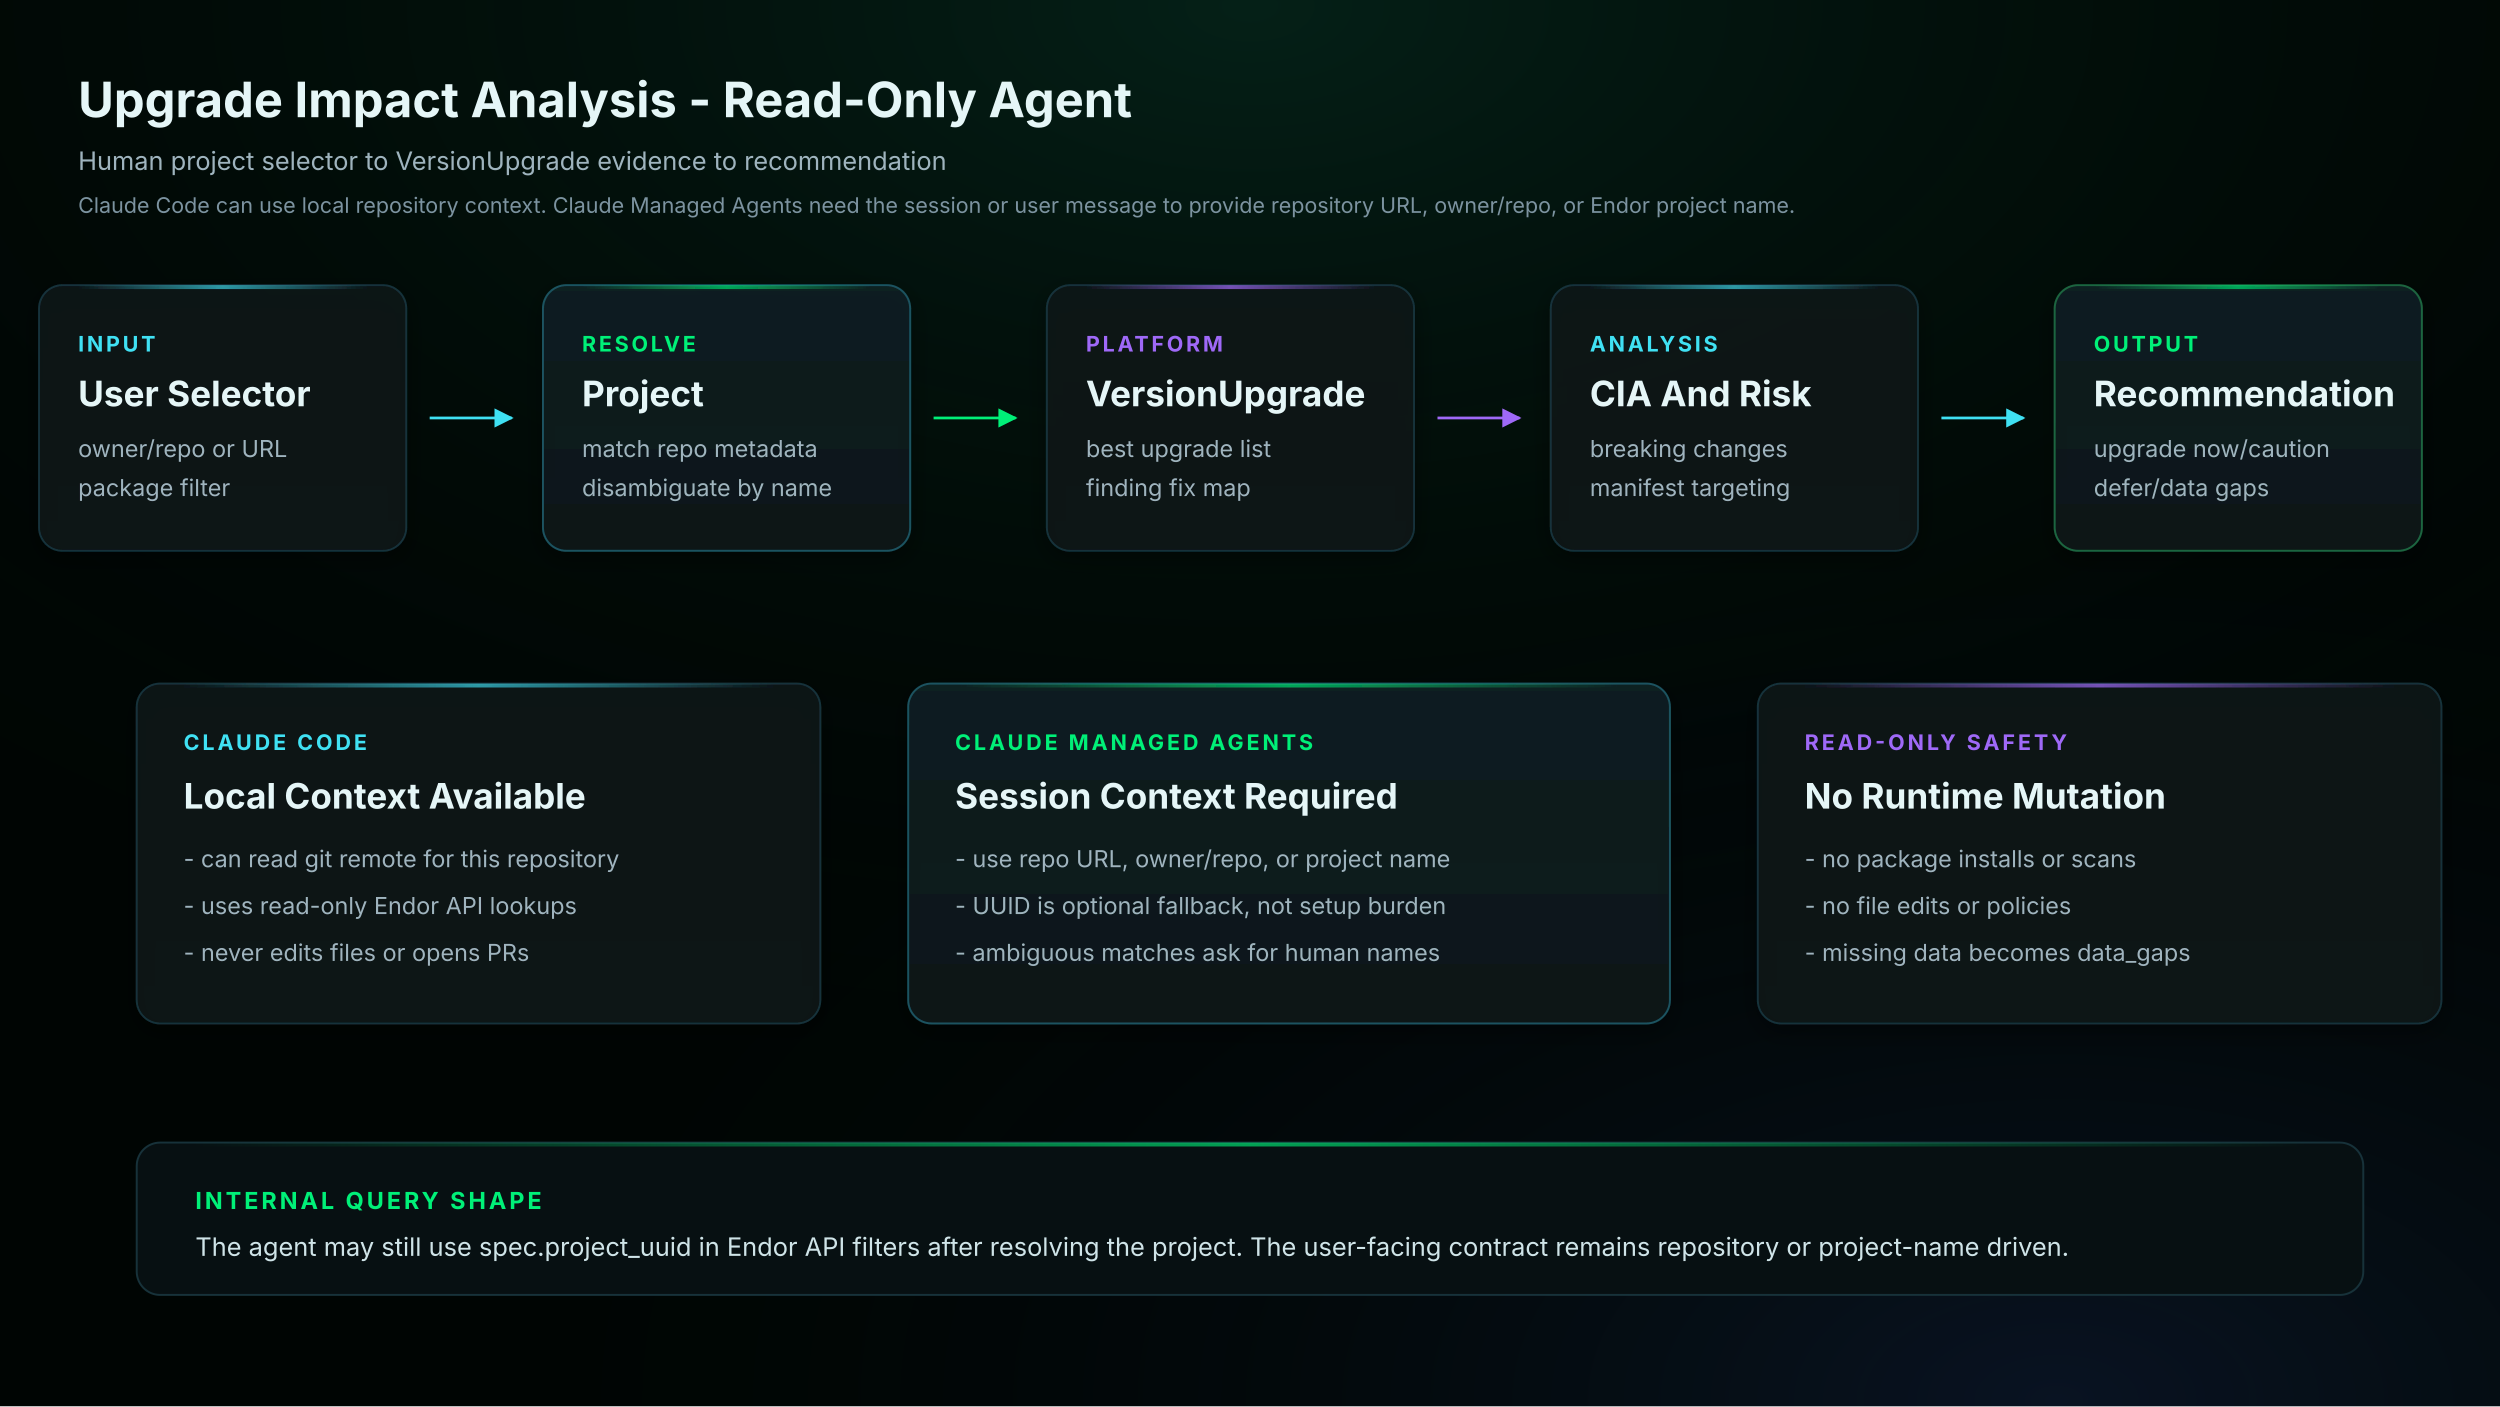
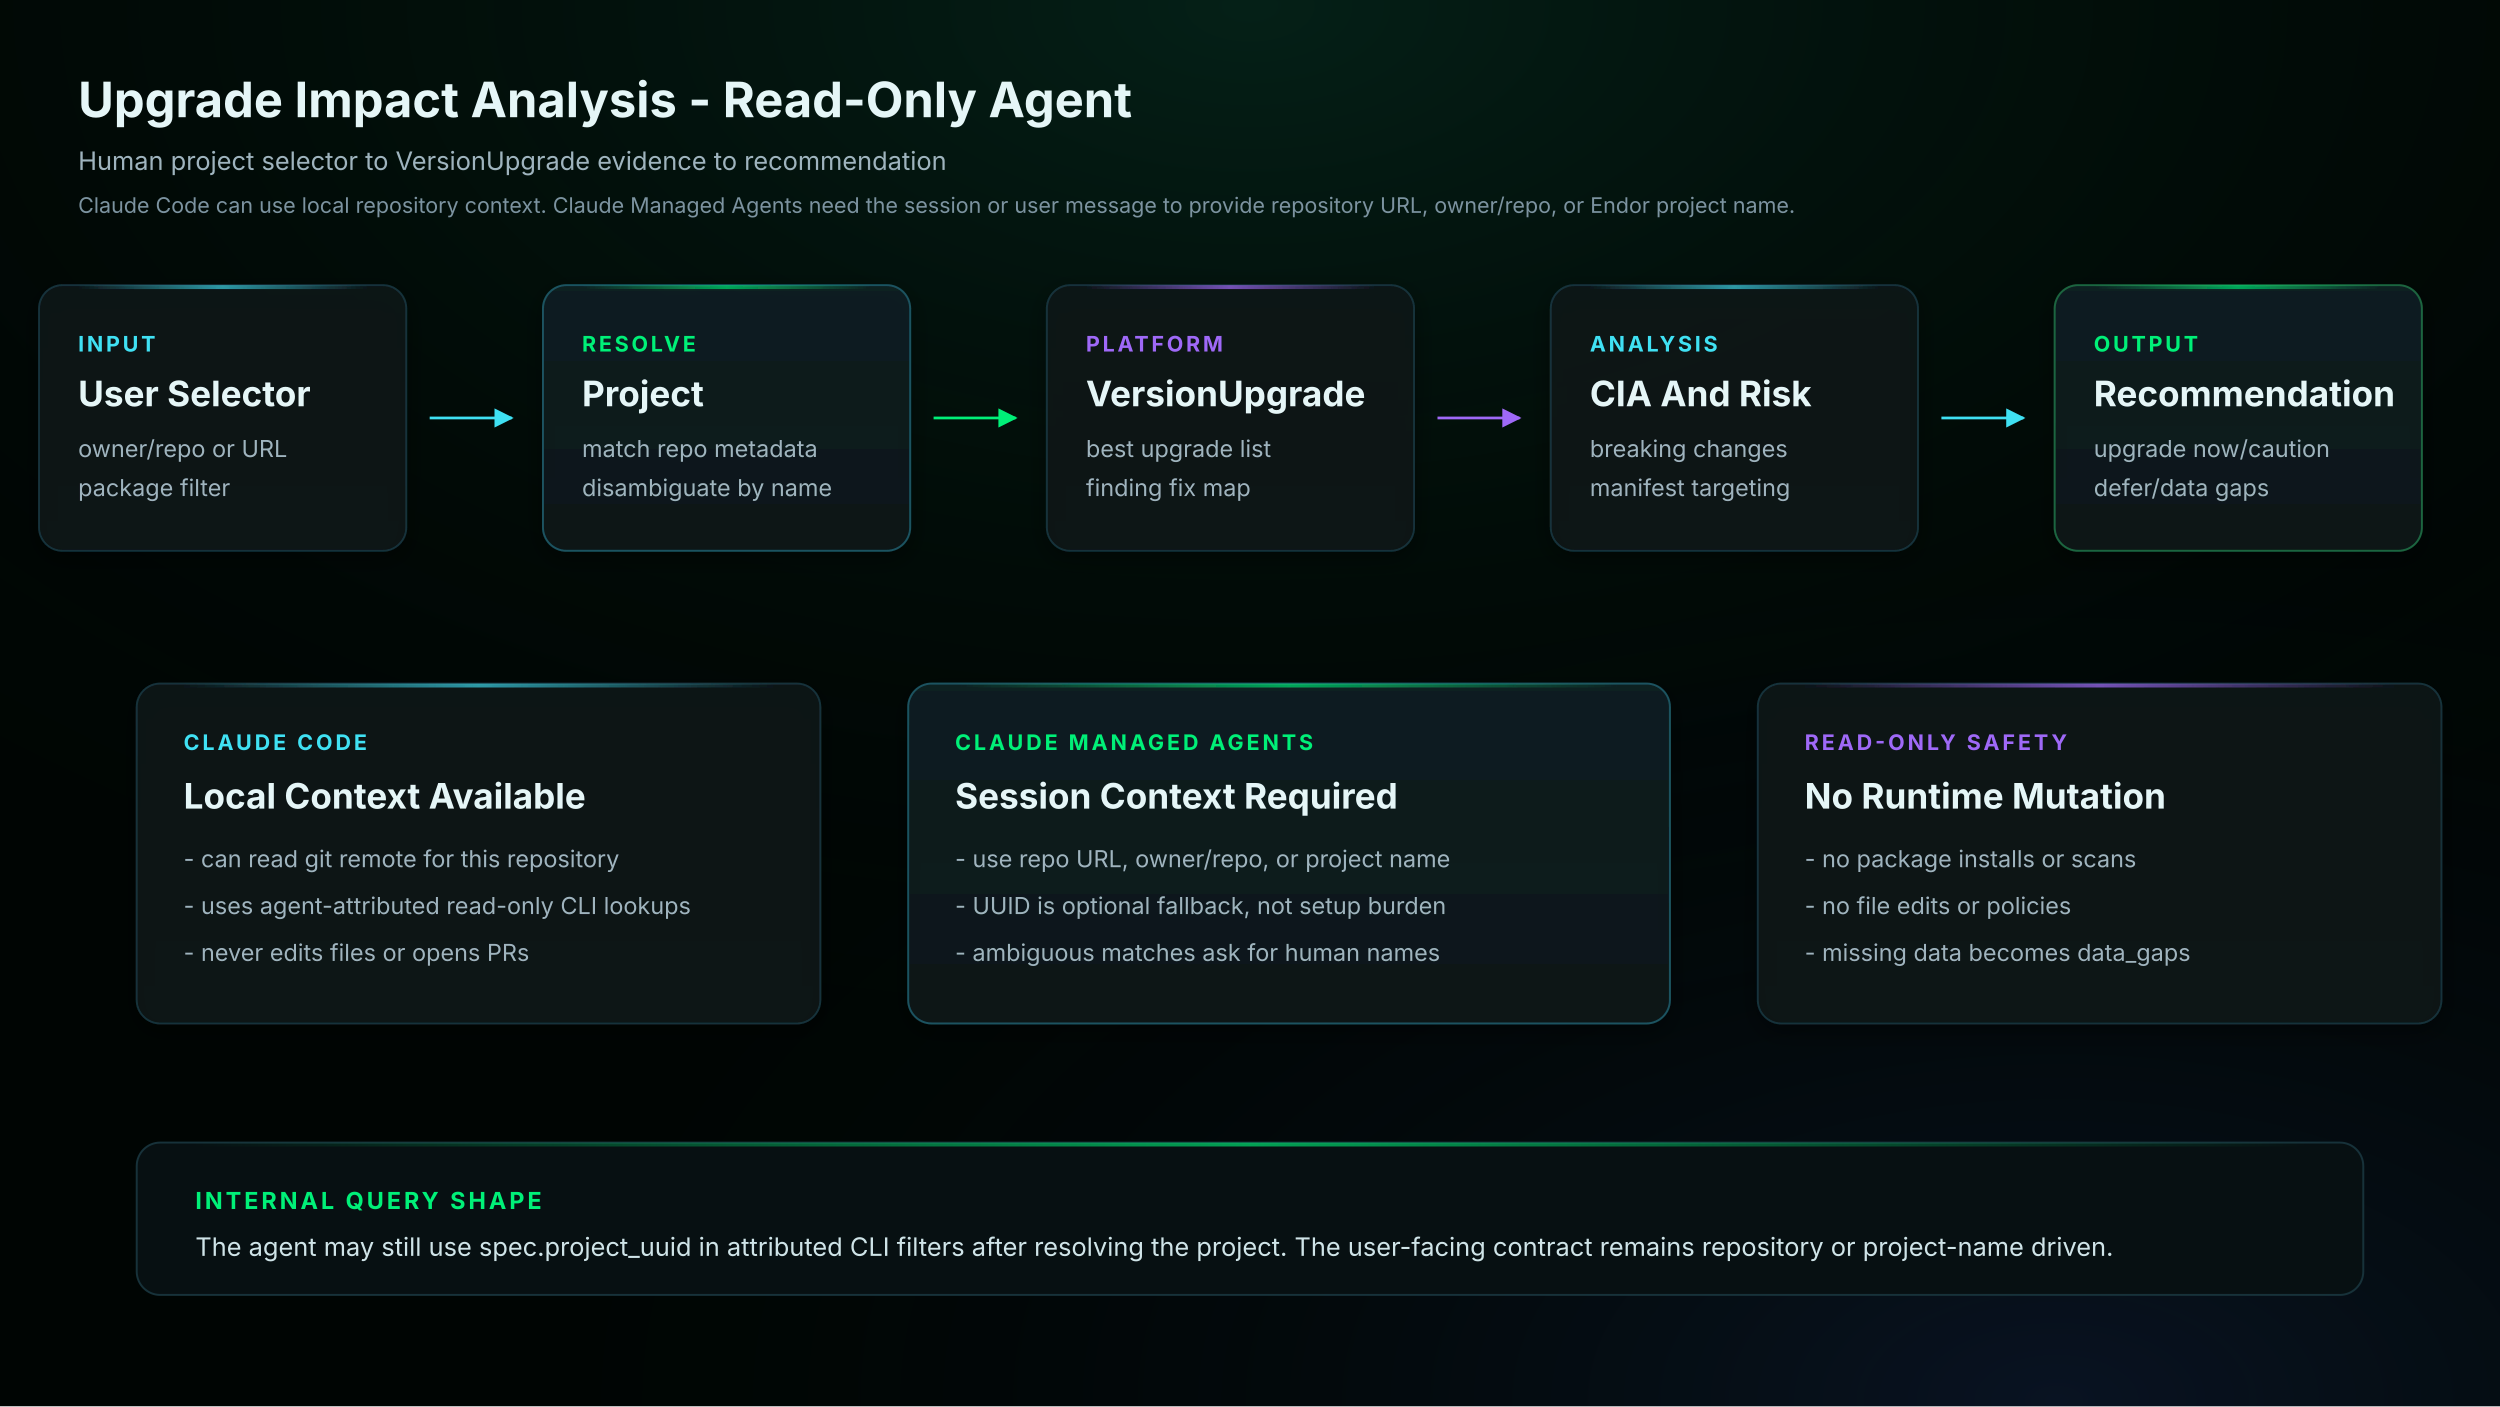
<svg xmlns="http://www.w3.org/2000/svg" viewBox="0 0 1280 720" font-family="-apple-system, BlinkMacSystemFont, 'Segoe UI', Inter, Geist, sans-serif">
  <defs>
    <radialGradient id="bgGlow" cx="50%" cy="0%" r="80%">
      <stop offset="0%" stop-color="#0a3d2c" stop-opacity="0.48" />
      <stop offset="100%" stop-color="#000503" stop-opacity="0" />
    </radialGradient>
    <radialGradient id="bgGlow2" cx="82%" cy="100%" r="65%">
      <stop offset="0%" stop-color="#1a2f5e" stop-opacity="0.34" />
      <stop offset="100%" stop-color="#000503" stop-opacity="0" />
    </radialGradient>
    <linearGradient id="cardGlass" x1="0%" y1="0%" x2="0%" y2="100%">
      <stop offset="0%" stop-color="#0d1518" stop-opacity="0.94" />
      <stop offset="100%" stop-color="#0a1112" stop-opacity="0.97" />
    </linearGradient>
    <linearGradient id="cardGlassActive" x1="0%" y1="0%" x2="0%" y2="100%">
      <stop offset="0%" stop-color="#0e2023" stop-opacity="0.96" />
      <stop offset="100%" stop-color="#091517" stop-opacity="0.98" />
    </linearGradient>
    <linearGradient id="hairline" x1="0%" y1="0%" x2="100%" y2="0%">
      <stop offset="0%" stop-color="#3fe1f3" stop-opacity="0" />
      <stop offset="50%" stop-color="#3fe1f3" stop-opacity="0.64" />
      <stop offset="100%" stop-color="#3fe1f3" stop-opacity="0" />
    </linearGradient>
    <linearGradient id="hairlineGreen" x1="0%" y1="0%" x2="100%" y2="0%">
      <stop offset="0%" stop-color="#00f078" stop-opacity="0" />
      <stop offset="50%" stop-color="#00f078" stop-opacity="0.64" />
      <stop offset="100%" stop-color="#00f078" stop-opacity="0" />
    </linearGradient>
    <linearGradient id="hairlinePurple" x1="0%" y1="0%" x2="100%" y2="0%">
      <stop offset="0%" stop-color="#9f69f7" stop-opacity="0" />
      <stop offset="50%" stop-color="#9f69f7" stop-opacity="0.70" />
      <stop offset="100%" stop-color="#9f69f7" stop-opacity="0" />
    </linearGradient>
    <filter id="cardShadow" x="-10%" y="-10%" width="120%" height="130%">
      <feGaussianBlur in="SourceAlpha" stdDeviation="6" />
      <feOffset dx="0" dy="4" />
      <feComponentTransfer>
        <feFuncA type="linear" slope="0.42" />
      </feComponentTransfer>
      <feMerge>
        <feMergeNode />
        <feMergeNode in="SourceGraphic" />
      </feMerge>
    </filter>
    <marker id="arrowCyan" viewBox="0 0 10 10" refX="9" refY="5" markerWidth="7" markerHeight="7" orient="auto-start-reverse">
      <path d="M 0 0 L 10 5 L 0 10 z" fill="#3fe1f3" />
    </marker>
    <marker id="arrowGreen" viewBox="0 0 10 10" refX="9" refY="5" markerWidth="7" markerHeight="7" orient="auto-start-reverse">
      <path d="M 0 0 L 10 5 L 0 10 z" fill="#00f078" />
    </marker>
    <marker id="arrowPurple" viewBox="0 0 10 10" refX="9" refY="5" markerWidth="7" markerHeight="7" orient="auto-start-reverse">
      <path d="M 0 0 L 10 5 L 0 10 z" fill="#9f69f7" />
    </marker>
  </defs>
  <rect width="1280" height="720" fill="#000503" />
  <rect width="1280" height="720" fill="url(#bgGlow)" />
  <rect width="1280" height="720" fill="url(#bgGlow2)" />
  <g transform="translate(40, 34)">
    <text x="0" y="26" font-size="25" font-weight="700" fill="#e5f6f7">Upgrade Impact Analysis - Read-Only Agent</text>
    <text x="0" y="53" font-size="13" fill="#9fb4be">Human project selector to VersionUpgrade evidence to recommendation</text>
    <text x="0" y="75" font-size="11" fill="#7c93a0">Claude Code can use local repository context. Claude Managed Agents need the session or user message to provide repository URL, owner/repo, or Endor project name.</text>
  </g>
  <g transform="translate(20, 146)">
    <g filter="url(#cardShadow)">
      <rect width="188" height="136" rx="12" fill="url(#cardGlass)" stroke="#17323a" />
      <rect x="20" y="0" width="148" height="2" fill="url(#hairline)" />
      <text x="20" y="34" font-size="11" font-weight="700" fill="#3fe1f3" letter-spacing="1.4">INPUT</text>
      <text x="20" y="62" font-size="18" font-weight="700" fill="#e5f6f7">User Selector</text>
      <text x="20" y="88" font-size="12" fill="#9fb4be">owner/repo or URL</text>
      <text x="20" y="108" font-size="12" fill="#9fb4be">package filter</text>
    </g>
    <line x1="200" y1="68" x2="242" y2="68" stroke="#3fe1f3" stroke-width="1.4" marker-end="url(#arrowCyan)" />
    <g transform="translate(258,0)" filter="url(#cardShadow)">
      <rect width="188" height="136" rx="12" fill="url(#cardGlassActive)" stroke="#1c5360" />
      <rect x="20" y="0" width="148" height="2" fill="url(#hairlineGreen)" />
      <text x="20" y="34" font-size="11" font-weight="700" fill="#00f078" letter-spacing="1.4">RESOLVE</text>
      <text x="20" y="62" font-size="18" font-weight="700" fill="#e5f6f7">Project</text>
      <text x="20" y="88" font-size="12" fill="#9fb4be">match repo metadata</text>
      <text x="20" y="108" font-size="12" fill="#9fb4be">disambiguate by name</text>
    </g>
    <line x1="458" y1="68" x2="500" y2="68" stroke="#00f078" stroke-width="1.4" marker-end="url(#arrowGreen)" />
    <g transform="translate(516,0)" filter="url(#cardShadow)">
      <rect width="188" height="136" rx="12" fill="url(#cardGlass)" stroke="#17323a" />
      <rect x="20" y="0" width="148" height="2" fill="url(#hairlinePurple)" />
      <text x="20" y="34" font-size="11" font-weight="700" fill="#9f69f7" letter-spacing="1.4">PLATFORM</text>
      <text x="20" y="62" font-size="18" font-weight="700" fill="#e5f6f7">VersionUpgrade</text>
      <text x="20" y="88" font-size="12" fill="#9fb4be">best upgrade list</text>
      <text x="20" y="108" font-size="12" fill="#9fb4be">finding fix map</text>
    </g>
    <line x1="716" y1="68" x2="758" y2="68" stroke="#9f69f7" stroke-width="1.4" marker-end="url(#arrowPurple)" />
    <g transform="translate(774,0)" filter="url(#cardShadow)">
      <rect width="188" height="136" rx="12" fill="url(#cardGlass)" stroke="#17323a" />
      <rect x="20" y="0" width="148" height="2" fill="url(#hairline)" />
      <text x="20" y="34" font-size="11" font-weight="700" fill="#3fe1f3" letter-spacing="1.4">ANALYSIS</text>
      <text x="20" y="62" font-size="18" font-weight="700" fill="#e5f6f7">CIA And Risk</text>
      <text x="20" y="88" font-size="12" fill="#9fb4be">breaking changes</text>
      <text x="20" y="108" font-size="12" fill="#9fb4be">manifest targeting</text>
    </g>
    <line x1="974" y1="68" x2="1016" y2="68" stroke="#3fe1f3" stroke-width="1.4" marker-end="url(#arrowCyan)" />
    <g transform="translate(1032,0)" filter="url(#cardShadow)">
      <rect width="188" height="136" rx="12" fill="url(#cardGlassActive)" stroke="#1f6540" />
      <rect x="20" y="0" width="148" height="2" fill="url(#hairlineGreen)" />
      <text x="20" y="34" font-size="11" font-weight="700" fill="#00f078" letter-spacing="1.4">OUTPUT</text>
      <text x="20" y="62" font-size="18" font-weight="700" fill="#e5f6f7">Recommendation</text>
      <text x="20" y="88" font-size="12" fill="#9fb4be">upgrade now/caution</text>
      <text x="20" y="108" font-size="12" fill="#9fb4be">defer/data gaps</text>
    </g>
  </g>
  <g transform="translate(70, 350)">
    <g filter="url(#cardShadow)">
      <rect width="350" height="174" rx="12" fill="url(#cardGlass)" stroke="#17323a" />
      <rect x="24" y="0" width="302" height="2" fill="url(#hairline)" />
      <text x="24" y="34" font-size="11" font-weight="700" fill="#3fe1f3" letter-spacing="1.5">CLAUDE CODE</text>
      <text x="24" y="64" font-size="18" font-weight="700" fill="#e5f6f7">Local Context Available</text>
      <text x="24" y="94" font-size="12" fill="#9fb4be">- can read git remote for this repository</text>
-       <text x="24" y="118" font-size="12" fill="#9fb4be">- uses read-only Endor API lookups</text>
+       <text x="24" y="118" font-size="12" fill="#9fb4be">- uses agent-attributed read-only CLI lookups</text>
      <text x="24" y="142" font-size="12" fill="#9fb4be">- never edits files or opens PRs</text>
    </g>
    <g transform="translate(395,0)" filter="url(#cardShadow)">
      <rect width="390" height="174" rx="12" fill="url(#cardGlassActive)" stroke="#1c5360" />
      <rect x="24" y="0" width="342" height="2" fill="url(#hairlineGreen)" />
      <text x="24" y="34" font-size="11" font-weight="700" fill="#00f078" letter-spacing="1.5">CLAUDE MANAGED AGENTS</text>
      <text x="24" y="64" font-size="18" font-weight="700" fill="#e5f6f7">Session Context Required</text>
      <text x="24" y="94" font-size="12" fill="#9fb4be">- use repo URL, owner/repo, or project name</text>
      <text x="24" y="118" font-size="12" fill="#9fb4be">- UUID is optional fallback, not setup burden</text>
      <text x="24" y="142" font-size="12" fill="#9fb4be">- ambiguous matches ask for human names</text>
    </g>
    <g transform="translate(830,0)" filter="url(#cardShadow)">
      <rect width="350" height="174" rx="12" fill="url(#cardGlass)" stroke="#17323a" />
      <rect x="24" y="0" width="302" height="2" fill="url(#hairlinePurple)" />
      <text x="24" y="34" font-size="11" font-weight="700" fill="#9f69f7" letter-spacing="1.5">READ-ONLY SAFETY</text>
      <text x="24" y="64" font-size="18" font-weight="700" fill="#e5f6f7">No Runtime Mutation</text>
      <text x="24" y="94" font-size="12" fill="#9fb4be">- no package installs or scans</text>
      <text x="24" y="118" font-size="12" fill="#9fb4be">- no file edits or policies</text>
      <text x="24" y="142" font-size="12" fill="#9fb4be">- missing data becomes data_gaps</text>
    </g>
  </g>
  <g transform="translate(70, 585)">
    <rect width="1140" height="78" rx="12" fill="#071012" stroke="#17323a" />
    <rect x="30" y="0" width="1080" height="2" fill="url(#hairlineGreen)" />
    <text x="30" y="34" font-size="12" font-weight="700" fill="#00f078" letter-spacing="1.5">INTERNAL QUERY SHAPE</text>
-     <text x="30" y="58" font-size="13" fill="#cfe4e8">The agent may still use spec.project_uuid in Endor API filters after resolving the project. The user-facing contract remains repository or project-name driven.</text>
+     <text x="30" y="58" font-size="13" fill="#cfe4e8">The agent may still use spec.project_uuid in attributed CLI filters after resolving the project. The user-facing contract remains repository or project-name driven.</text>
  </g>
</svg>
